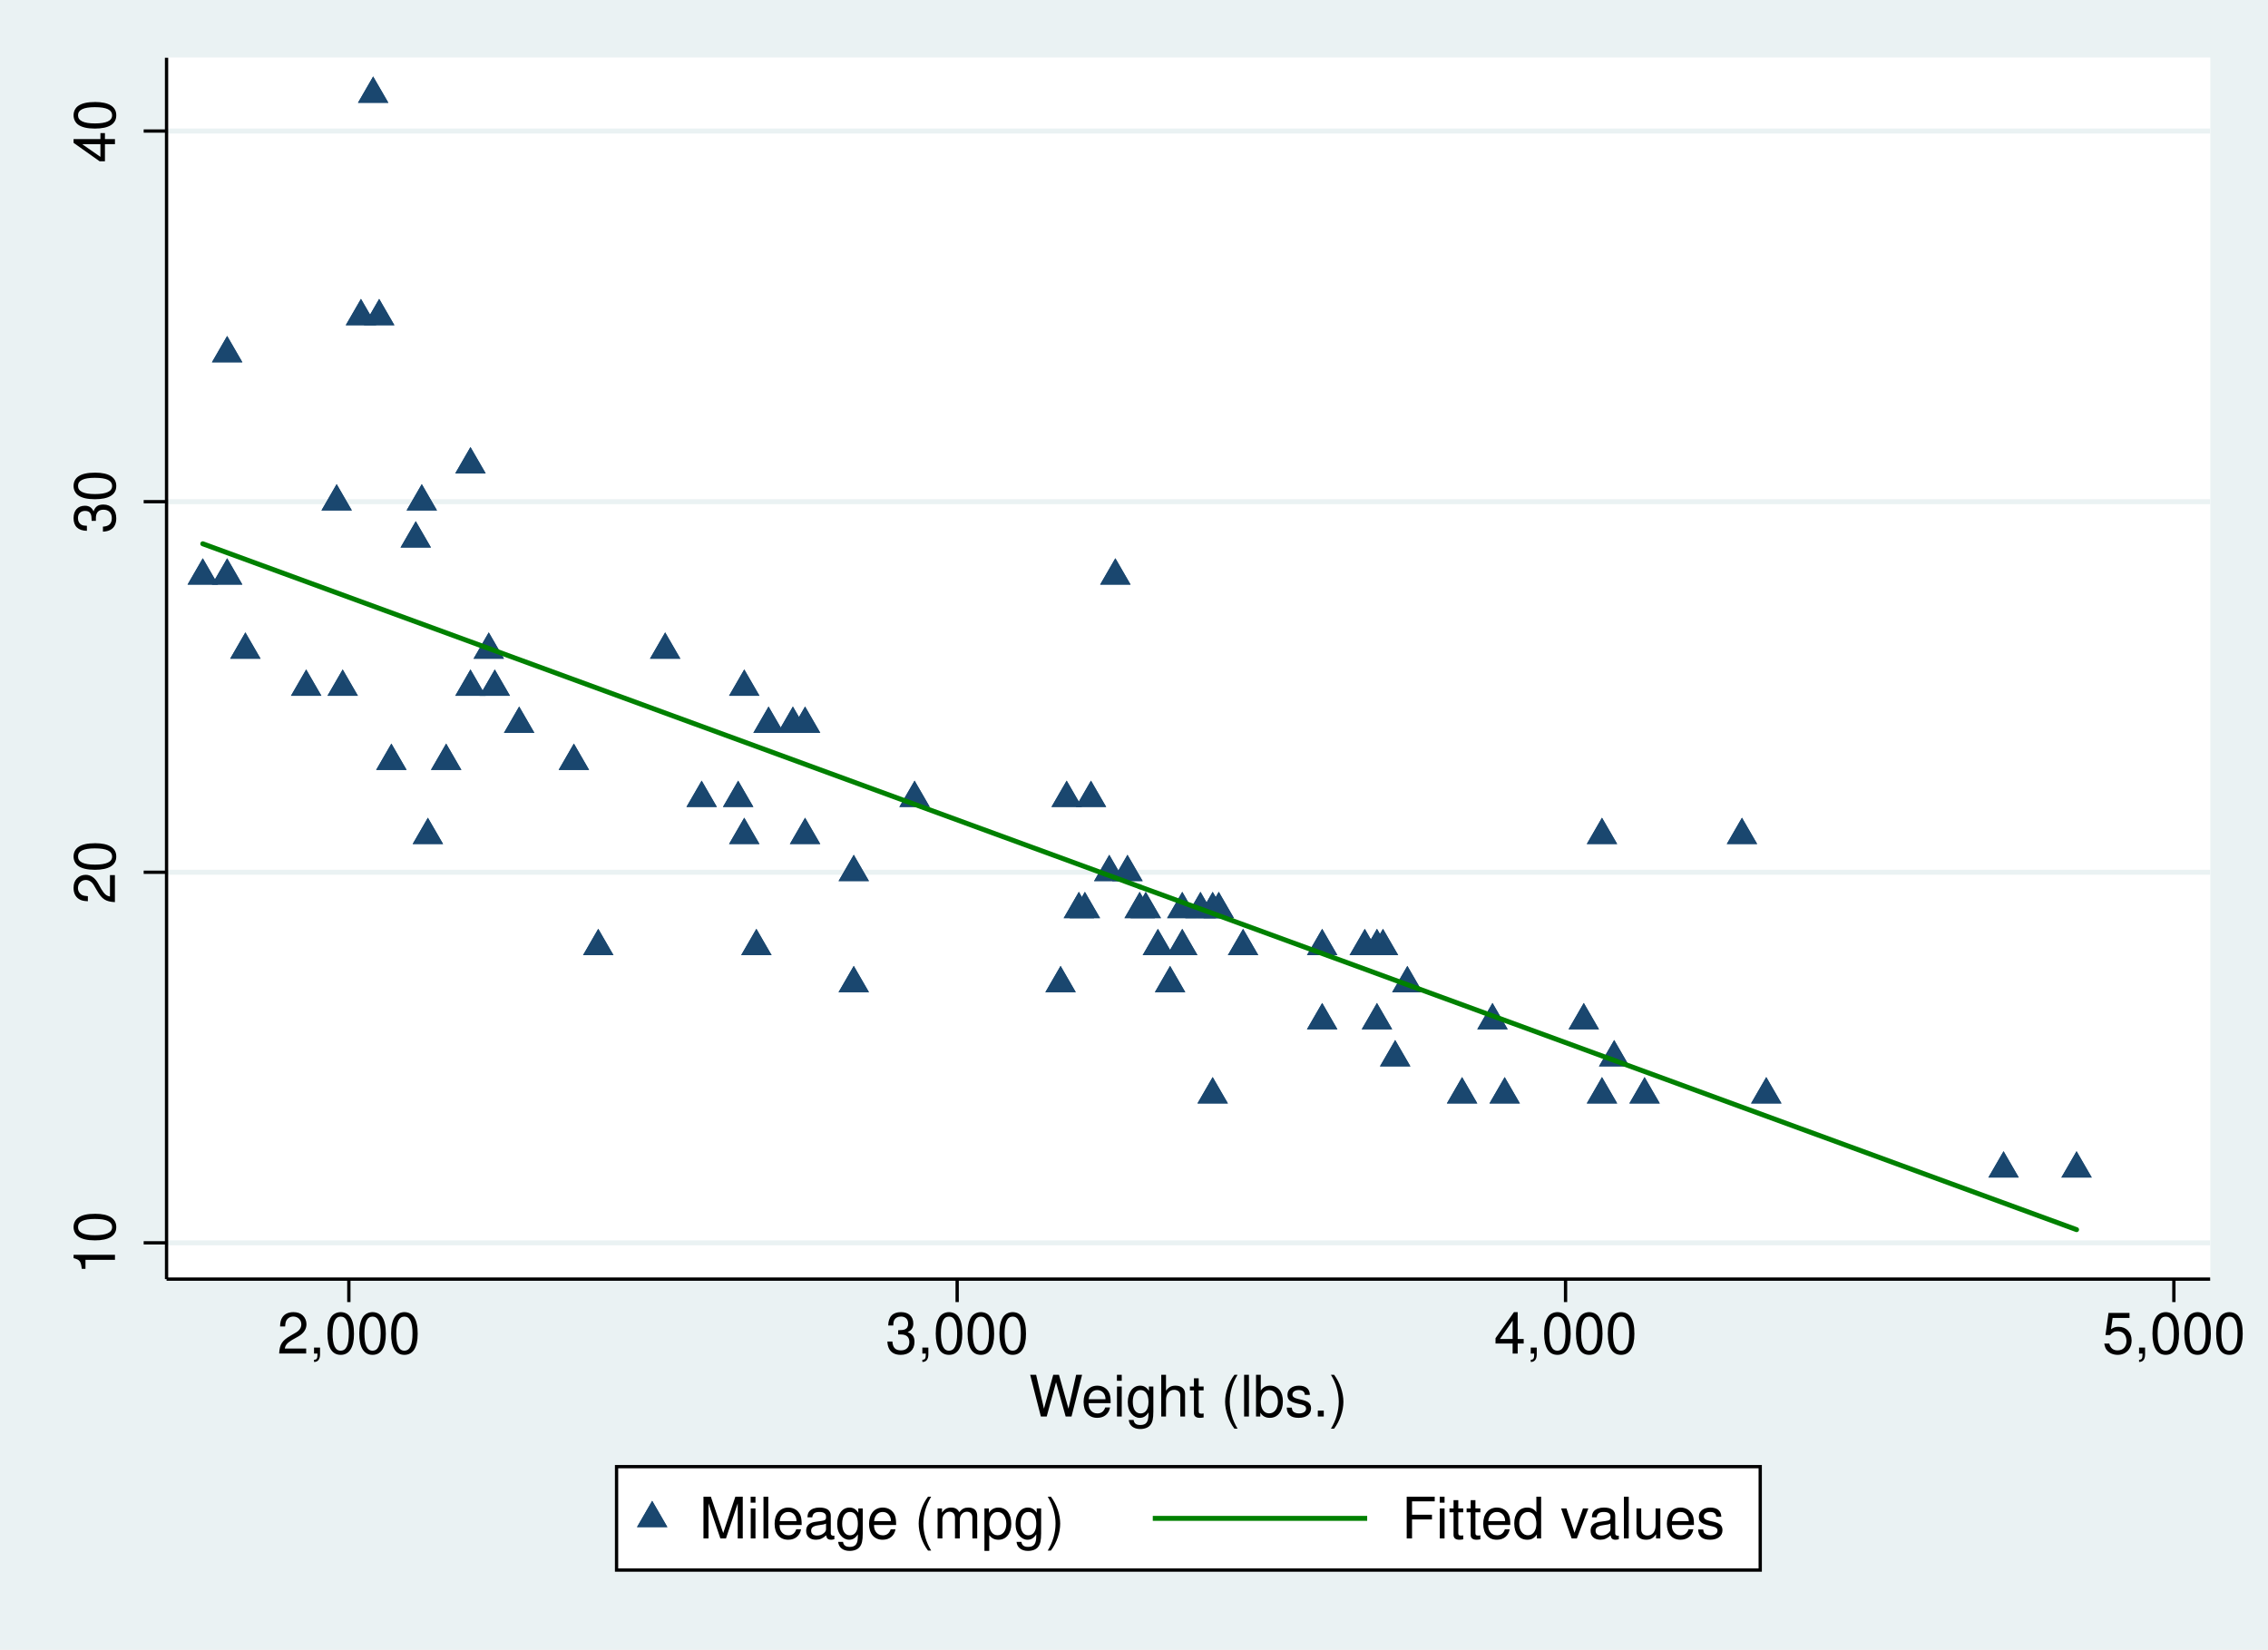
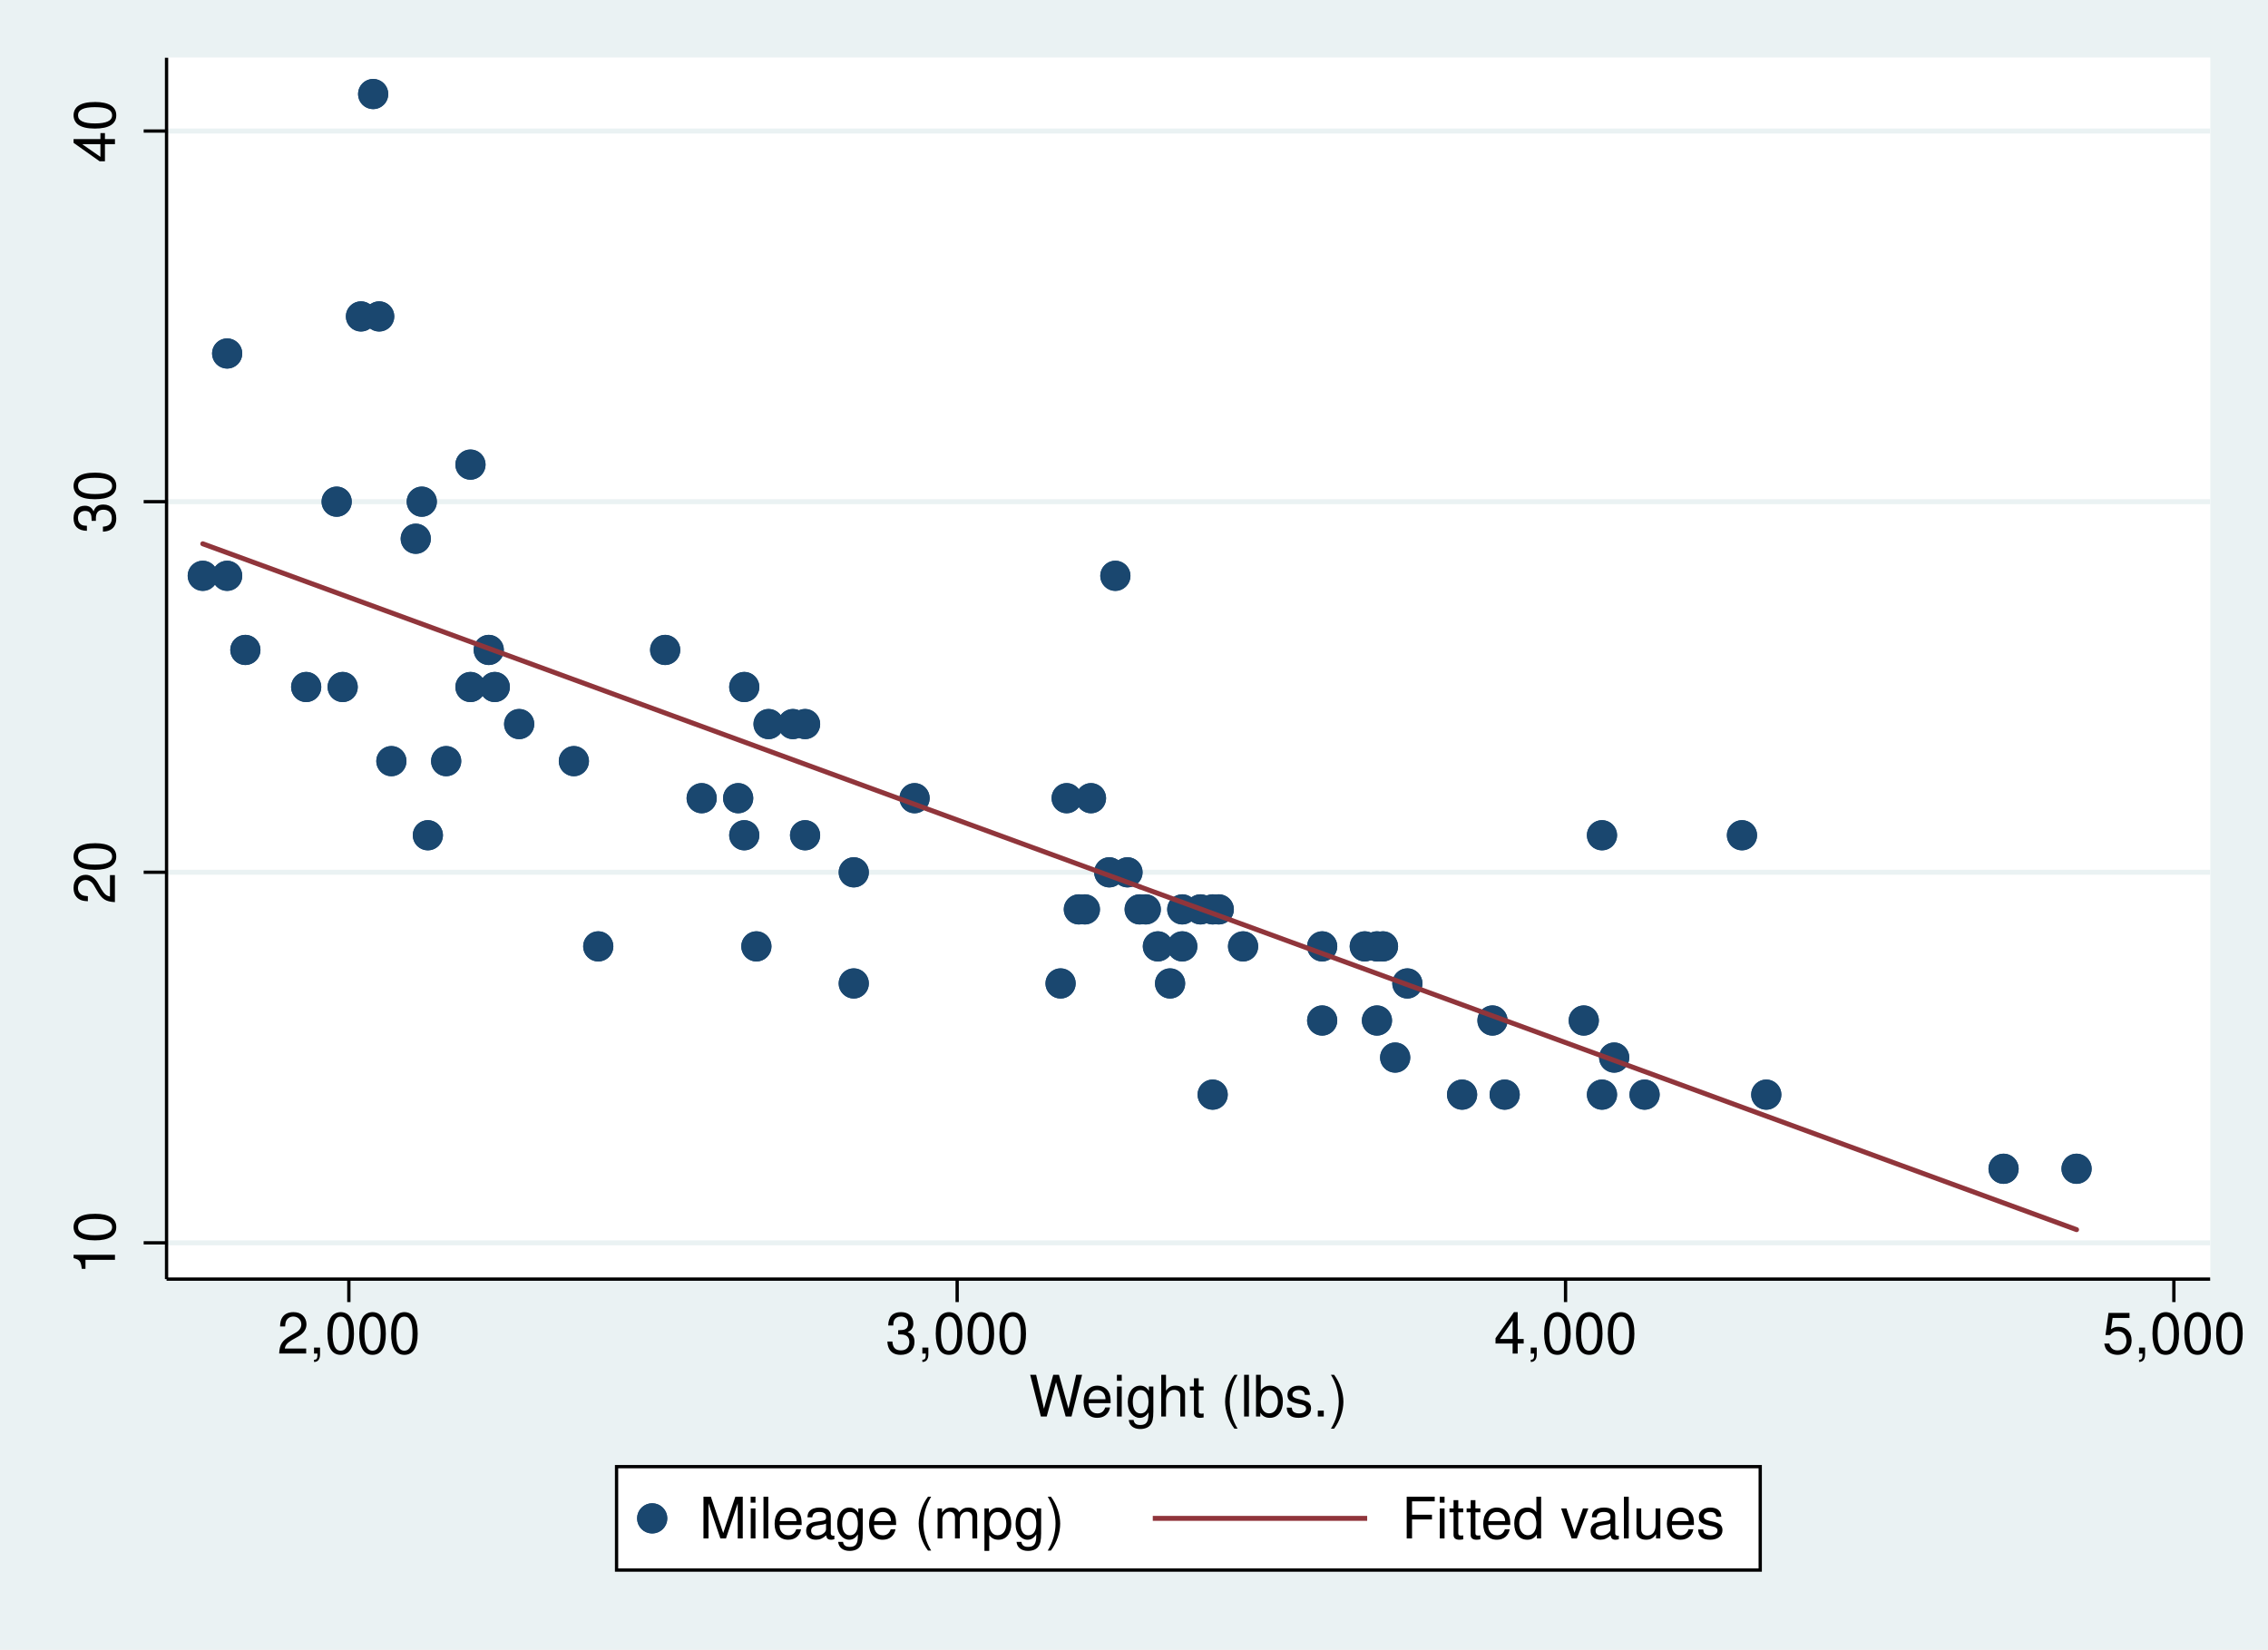
<svg xmlns="http://www.w3.org/2000/svg" version="1.1" width="5.50in" height="4.00in" viewBox="0 0 3960 2880">
  <rect x="0" y="0" width="3960" height="2880" style="fill:#EAF2F3;stroke:none" />
  <rect x="0.00" y="0.00" width="3959.88" height="2880.00" style="fill:#EAF2F3" />
  <rect x="2.88" y="2.88" width="3954.12" height="2874.24" style="fill:none;stroke:#EAF2F3;stroke-width:5.76" />
  <rect x="290.81" y="100.86" width="3568.21" height="2132.77" style="fill:#FFFFFF" />
  <rect x="293.69" y="103.74" width="3562.45" height="2127.01" style="fill:none;stroke:#FFFFFF;stroke-width:5.76" />
  <line x1="290.81" y1="2170.27" x2="3859.02" y2="2170.27" style="stroke:#EAF2F3;stroke-width:8.64" />
  <line x1="290.81" y1="1523.16" x2="3859.02" y2="1523.16" style="stroke:#EAF2F3;stroke-width:8.64" />
  <line x1="290.81" y1="876.05" x2="3859.02" y2="876.05" style="stroke:#EAF2F3;stroke-width:8.64" />
  <line x1="290.81" y1="228.82" x2="3859.02" y2="228.82" style="stroke:#EAF2F3;stroke-width:8.64" />
-   <polygon points="1596.87,1363.17 1570.31,1409.17 1623.43,1409.17" style="fill:#1A476F" />
-   <polygon points="1596.87,1371.81 1577.79,1404.85 1615.95,1404.85" style="fill:none;stroke:#1A476F;stroke-width:8.64" />
-   <polygon points="2042.99,1686.67 2016.43,1732.67 2069.55,1732.67" style="fill:#1A476F" />
-   <polygon points="2042.99,1695.30 2023.91,1728.35 2062.07,1728.35" style="fill:none;stroke:#1A476F;stroke-width:8.64" />
-   <polygon points="1288.86,1363.17 1262.30,1409.17 1315.41,1409.17" style="fill:#1A476F" />
-   <polygon points="1288.86,1371.81 1269.78,1404.85 1307.93,1404.85" style="fill:none;stroke:#1A476F;stroke-width:8.64" />
-   <polygon points="1936.81,1492.62 1910.25,1538.62 1963.37,1538.62" style="fill:#1A476F" />
-   <polygon points="1936.81,1501.26 1917.73,1534.30 1955.89,1534.30" style="fill:none;stroke:#1A476F;stroke-width:8.64" />
-   <polygon points="2818.41,1816.11 2791.85,1862.11 2844.96,1862.11" style="fill:#1A476F" />
-   <polygon points="2818.41,1824.75 2799.33,1857.79 2837.48,1857.79" style="fill:none;stroke:#1A476F;stroke-width:8.64" />
-   <polygon points="2382.93,1621.94 2356.37,1667.94 2409.49,1667.94" style="fill:#1A476F" />
-   <polygon points="2382.93,1630.58 2363.85,1663.62 2402.01,1663.62" style="fill:none;stroke:#1A476F;stroke-width:8.64" />
-   <polygon points="853.38,1104.28 826.82,1150.28 879.94,1150.28" style="fill:#1A476F" />
-   <polygon points="853.38,1112.92 834.30,1145.96 872.46,1145.96" style="fill:none;stroke:#1A476F;stroke-width:8.64" />
-   <polygon points="1968.62,1492.62 1942.06,1538.62 1995.17,1538.62" style="fill:#1A476F" />
-   <polygon points="1968.62,1501.26 1949.54,1534.30 1987.69,1534.30" style="fill:none;stroke:#1A476F;stroke-width:8.64" />
-   <polygon points="2605.93,1751.39 2579.37,1797.39 2632.49,1797.39" style="fill:#1A476F" />
-   <polygon points="2605.93,1760.03 2586.85,1793.07 2625.00,1793.07" style="fill:none;stroke:#1A476F;stroke-width:8.64" />
-   <polygon points="2096.08,1557.34 2069.52,1603.34 2122.64,1603.34" style="fill:#1A476F" />
-   <polygon points="2096.08,1565.98 2077.00,1599.02 2115.15,1599.02" style="fill:none;stroke:#1A476F;stroke-width:8.64" />
-   <polygon points="3083.97,1880.84 3057.42,1926.84 3110.53,1926.84" style="fill:#1A476F" />
-   <polygon points="3083.97,1889.47 3064.90,1922.52 3103.05,1922.52" style="fill:none;stroke:#1A476F;stroke-width:8.64" />
-   <polygon points="2627.21,1880.84 2600.65,1926.84 2653.77,1926.84" style="fill:#1A476F" />
-   <polygon points="2627.21,1889.47 2608.14,1922.52 2646.29,1922.52" style="fill:none;stroke:#1A476F;stroke-width:8.64" />
-   <polygon points="3041.53,1427.90 3014.97,1473.90 3068.09,1473.90" style="fill:#1A476F" />
-   <polygon points="3041.53,1436.54 3022.45,1469.58 3060.60,1469.58" style="fill:none;stroke:#1A476F;stroke-width:8.64" />
-   <polygon points="725.92,910.11 699.36,956.11 752.48,956.11" style="fill:#1A476F" />
-   <polygon points="725.92,918.75 706.84,951.79 744.99,951.79" style="fill:none;stroke:#1A476F;stroke-width:8.64" />
-   <polygon points="2404.22,1751.39 2377.66,1797.39 2430.77,1797.39" style="fill:#1A476F" />
-   <polygon points="2404.22,1760.03 2385.14,1793.07 2423.29,1793.07" style="fill:none;stroke:#1A476F;stroke-width:8.64" />
-   <polygon points="1862.44,1363.17 1835.88,1409.17 1889.00,1409.17" style="fill:#1A476F" />
-   <polygon points="1862.44,1371.81 1843.36,1404.85 1881.51,1404.85" style="fill:none;stroke:#1A476F;stroke-width:8.64" />
-   <polygon points="1904.88,1363.17 1878.33,1409.17 1931.44,1409.17" style="fill:#1A476F" />
-   <polygon points="1904.88,1371.81 1885.81,1404.85 1923.96,1404.85" style="fill:none;stroke:#1A476F;stroke-width:8.64" />
-   <polygon points="1405.68,1233.73 1379.12,1279.73 1432.23,1279.73" style="fill:#1A476F" />
-   <polygon points="1405.68,1242.37 1386.60,1275.41 1424.75,1275.41" style="fill:none;stroke:#1A476F;stroke-width:8.64" />
-   <polygon points="2128.01,1557.34 2101.45,1603.34 2154.56,1603.34" style="fill:#1A476F" />
-   <polygon points="2128.01,1565.98 2108.93,1599.02 2147.08,1599.02" style="fill:none;stroke:#1A476F;stroke-width:8.64" />
-   <polygon points="736.44,845.39 709.88,891.39 762.99,891.39" style="fill:#1A476F" />
-   <polygon points="736.44,854.03 717.36,887.07 755.51,887.07" style="fill:none;stroke:#1A476F;stroke-width:8.64" />
-   <polygon points="2308.56,1621.94 2282.00,1667.94 2335.11,1667.94" style="fill:#1A476F" />
-   <polygon points="2308.56,1630.58 2289.48,1663.62 2327.63,1663.62" style="fill:none;stroke:#1A476F;stroke-width:8.64" />
-   <polygon points="2308.56,1751.39 2282.00,1797.39 2335.11,1797.39" style="fill:#1A476F" />
-   <polygon points="2308.56,1760.03 2289.48,1793.07 2327.63,1793.07" style="fill:none;stroke:#1A476F;stroke-width:8.64" />
-   <polygon points="2457.30,1686.67 2430.75,1732.67 2483.86,1732.67" style="fill:#1A476F" />
-   <polygon points="2457.30,1695.30 2438.23,1728.35 2476.38,1728.35" style="fill:none;stroke:#1A476F;stroke-width:8.64" />
-   <polygon points="396.62,974.83 370.06,1020.83 423.18,1020.83" style="fill:#1A476F" />
-   <polygon points="396.62,983.47 377.54,1016.51 415.70,1016.51" style="fill:none;stroke:#1A476F;stroke-width:8.64" />
-   <polygon points="1299.50,1427.90 1272.94,1473.90 1326.06,1473.90" style="fill:#1A476F" />
-   <polygon points="1299.50,1436.54 1280.42,1469.58 1318.58,1469.58" style="fill:none;stroke:#1A476F;stroke-width:8.64" />
-   <polygon points="3625.75,2010.28 3599.19,2056.28 3652.31,2056.28" style="fill:#1A476F" />
-   <polygon points="3625.75,2018.92 3606.67,2051.96 3644.83,2051.96" style="fill:none;stroke:#1A476F;stroke-width:8.64" />
-   <polygon points="3498.29,2010.28 3471.73,2056.28 3524.85,2056.28" style="fill:#1A476F" />
-   <polygon points="3498.29,2018.92 3479.21,2051.96 3517.37,2051.96" style="fill:none;stroke:#1A476F;stroke-width:8.64" />
-   <polygon points="2552.84,1880.84 2526.28,1926.84 2579.40,1926.84" style="fill:#1A476F" />
-   <polygon points="2552.84,1889.47 2533.76,1922.52 2571.92,1922.52" style="fill:none;stroke:#1A476F;stroke-width:8.64" />
-   <polygon points="1225.12,1363.17 1198.57,1409.17 1251.68,1409.17" style="fill:#1A476F" />
-   <polygon points="1225.12,1371.81 1206.05,1404.85 1244.20,1404.85" style="fill:none;stroke:#1A476F;stroke-width:8.64" />
-   <polygon points="2797.12,1880.84 2770.56,1926.84 2823.68,1926.84" style="fill:#1A476F" />
-   <polygon points="2797.12,1889.47 2778.04,1922.52 2816.20,1922.52" style="fill:none;stroke:#1A476F;stroke-width:8.64" />
-   <polygon points="2436.02,1816.11 2409.46,1862.11 2462.58,1862.11" style="fill:#1A476F" />
-   <polygon points="2436.02,1824.75 2416.94,1857.79 2455.10,1857.79" style="fill:none;stroke:#1A476F;stroke-width:8.64" />
-   <polygon points="2064.27,1621.94 2037.72,1667.94 2090.83,1667.94" style="fill:#1A476F" />
-   <polygon points="2064.27,1630.58 2045.20,1663.62 2083.35,1663.62" style="fill:none;stroke:#1A476F;stroke-width:8.64" />
-   <polygon points="2871.49,1880.84 2844.94,1926.84 2898.05,1926.84" style="fill:#1A476F" />
-   <polygon points="2871.49,1889.47 2852.42,1922.52 2890.57,1922.52" style="fill:none;stroke:#1A476F;stroke-width:8.64" />
-   <polygon points="1490.69,1492.62 1464.13,1538.62 1517.25,1538.62" style="fill:#1A476F" />
-   <polygon points="1490.69,1501.26 1471.62,1534.30 1509.77,1534.30" style="fill:none;stroke:#1A476F;stroke-width:8.64" />
-   <polygon points="2797.12,1427.90 2770.56,1473.90 2823.68,1473.90" style="fill:#1A476F" />
-   <polygon points="2797.12,1436.54 2778.04,1469.58 2816.20,1469.58" style="fill:none;stroke:#1A476F;stroke-width:8.64" />
-   <polygon points="2000.54,1557.34 1973.98,1603.34 2027.10,1603.34" style="fill:#1A476F" />
-   <polygon points="2000.54,1565.98 1981.47,1599.02 2019.62,1599.02" style="fill:none;stroke:#1A476F;stroke-width:8.64" />
-   <polygon points="1989.90,1557.34 1963.34,1603.34 2016.46,1603.34" style="fill:#1A476F" />
-   <polygon points="1989.90,1565.98 1970.82,1599.02 2008.98,1599.02" style="fill:none;stroke:#1A476F;stroke-width:8.64" />
-   <polygon points="2404.22,1621.94 2377.66,1667.94 2430.77,1667.94" style="fill:#1A476F" />
-   <polygon points="2404.22,1630.58 2385.14,1663.62 2423.29,1663.62" style="fill:none;stroke:#1A476F;stroke-width:8.64" />
-   <polygon points="2064.27,1557.34 2037.72,1603.34 2090.83,1603.34" style="fill:#1A476F" />
-   <polygon points="2064.27,1565.98 2045.20,1599.02 2083.35,1599.02" style="fill:none;stroke:#1A476F;stroke-width:8.64" />
-   <polygon points="1384.39,1233.73 1357.83,1279.73 1410.95,1279.73" style="fill:#1A476F" />
-   <polygon points="1384.39,1242.37 1365.31,1275.41 1403.47,1275.41" style="fill:none;stroke:#1A476F;stroke-width:8.64" />
-   <polygon points="2765.32,1751.39 2738.76,1797.39 2791.88,1797.39" style="fill:#1A476F" />
-   <polygon points="2765.32,1760.03 2746.24,1793.07 2784.39,1793.07" style="fill:none;stroke:#1A476F;stroke-width:8.64" />
-   <polygon points="1947.45,974.83 1920.90,1020.83 1974.01,1020.83" style="fill:#1A476F" />
-   <polygon points="1947.45,983.47 1928.38,1016.51 1966.53,1016.51" style="fill:none;stroke:#1A476F;stroke-width:8.64" />
-   <polygon points="396.62,586.62 370.06,632.62 423.18,632.62" style="fill:#1A476F" />
-   <polygon points="396.62,595.26 377.54,628.30 415.70,628.30" style="fill:none;stroke:#1A476F;stroke-width:8.64" />
-   <polygon points="821.45,1169.00 794.89,1215.00 848.01,1215.00" style="fill:#1A476F" />
-   <polygon points="821.45,1177.64 802.38,1210.68 840.53,1210.68" style="fill:none;stroke:#1A476F;stroke-width:8.64" />
-   <polygon points="1161.39,1104.28 1134.84,1150.28 1187.95,1150.28" style="fill:#1A476F" />
-   <polygon points="1161.39,1112.92 1142.32,1145.96 1180.47,1145.96" style="fill:none;stroke:#1A476F;stroke-width:8.64" />
-   <polygon points="2021.70,1621.94 1995.15,1667.94 2048.26,1667.94" style="fill:#1A476F" />
-   <polygon points="2021.70,1630.58 2002.63,1663.62 2040.78,1663.62" style="fill:none;stroke:#1A476F;stroke-width:8.64" />
-   <polygon points="2414.73,1621.94 2388.18,1667.94 2441.29,1667.94" style="fill:#1A476F" />
-   <polygon points="2414.73,1630.58 2395.66,1663.62 2433.81,1663.62" style="fill:none;stroke:#1A476F;stroke-width:8.64" />
-   <polygon points="2170.45,1621.94 2143.89,1667.94 2197.01,1667.94" style="fill:#1A476F" />
-   <polygon points="2170.45,1630.58 2151.37,1663.62 2189.53,1663.62" style="fill:none;stroke:#1A476F;stroke-width:8.64" />
-   <polygon points="1894.24,1557.34 1867.68,1603.34 1920.80,1603.34" style="fill:#1A476F" />
-   <polygon points="1894.24,1565.98 1875.16,1599.02 1913.32,1599.02" style="fill:none;stroke:#1A476F;stroke-width:8.64" />
-   <polygon points="1883.72,1557.34 1857.16,1603.34 1910.28,1603.34" style="fill:#1A476F" />
-   <polygon points="1883.72,1565.98 1864.65,1599.02 1902.80,1599.02" style="fill:none;stroke:#1A476F;stroke-width:8.64" />
-   <polygon points="2117.36,1557.34 2090.80,1603.34 2143.92,1603.34" style="fill:#1A476F" />
-   <polygon points="2117.36,1565.98 2098.29,1599.02 2136.44,1599.02" style="fill:none;stroke:#1A476F;stroke-width:8.64" />
-   <polygon points="1341.94,1233.73 1315.39,1279.73 1368.50,1279.73" style="fill:#1A476F" />
-   <polygon points="1341.94,1242.37 1322.87,1275.41 1361.02,1275.41" style="fill:none;stroke:#1A476F;stroke-width:8.64" />
-   <polygon points="1490.69,1686.67 1464.13,1732.67 1517.25,1732.67" style="fill:#1A476F" />
-   <polygon points="1490.69,1695.30 1471.62,1728.35 1509.77,1728.35" style="fill:none;stroke:#1A476F;stroke-width:8.64" />
-   <polygon points="683.35,1298.45 656.79,1344.45 709.91,1344.45" style="fill:#1A476F" />
-   <polygon points="683.35,1307.09 664.27,1340.13 702.42,1340.13" style="fill:none;stroke:#1A476F;stroke-width:8.64" />
-   <polygon points="1299.50,1169.00 1272.94,1215.00 1326.06,1215.00" style="fill:#1A476F" />
-   <polygon points="1299.50,1177.64 1280.42,1210.68 1318.58,1210.68" style="fill:none;stroke:#1A476F;stroke-width:8.64" />
-   <polygon points="1002.00,1298.45 975.45,1344.45 1028.56,1344.45" style="fill:#1A476F" />
-   <polygon points="1002.00,1307.09 982.93,1340.13 1021.08,1340.13" style="fill:none;stroke:#1A476F;stroke-width:8.64" />
-   <polygon points="630.26,521.89 603.70,567.89 656.82,567.89" style="fill:#1A476F" />
-   <polygon points="630.26,530.53 611.18,563.57 649.34,563.57" style="fill:none;stroke:#1A476F;stroke-width:8.64" />
-   <polygon points="906.47,1233.73 879.91,1279.73 933.03,1279.73" style="fill:#1A476F" />
-   <polygon points="906.47,1242.37 887.39,1275.41 925.55,1275.41" style="fill:none;stroke:#1A476F;stroke-width:8.64" />
-   <polygon points="1405.68,1427.90 1379.12,1473.90 1432.23,1473.90" style="fill:#1A476F" />
-   <polygon points="1405.68,1436.54 1386.60,1469.58 1424.75,1469.58" style="fill:none;stroke:#1A476F;stroke-width:8.64" />
-   <polygon points="747.08,1427.90 720.52,1473.90 773.64,1473.90" style="fill:#1A476F" />
-   <polygon points="747.08,1436.54 728.00,1469.58 766.16,1469.58" style="fill:none;stroke:#1A476F;stroke-width:8.64" />
-   <polygon points="863.90,1169.00 837.34,1215.00 890.46,1215.00" style="fill:#1A476F" />
-   <polygon points="863.90,1177.64 844.82,1210.68 882.98,1210.68" style="fill:none;stroke:#1A476F;stroke-width:8.64" />
-   <polygon points="354.05,974.83 327.49,1020.83 380.61,1020.83" style="fill:#1A476F" />
-   <polygon points="354.05,983.47 334.97,1016.51 373.13,1016.51" style="fill:none;stroke:#1A476F;stroke-width:8.64" />
-   <polygon points="587.81,845.39 561.25,891.39 614.37,891.39" style="fill:#1A476F" />
-   <polygon points="587.81,854.03 568.74,887.07 606.89,887.07" style="fill:none;stroke:#1A476F;stroke-width:8.64" />
-   <polygon points="2117.36,1880.84 2090.80,1926.84 2143.92,1926.84" style="fill:#1A476F" />
-   <polygon points="2117.36,1889.47 2098.29,1922.52 2136.44,1922.52" style="fill:none;stroke:#1A476F;stroke-width:8.64" />
-   <polygon points="428.42,1104.28 401.86,1150.28 454.98,1150.28" style="fill:#1A476F" />
-   <polygon points="428.42,1112.92 409.35,1145.96 447.50,1145.96" style="fill:none;stroke:#1A476F;stroke-width:8.64" />
-   <polygon points="662.06,521.89 635.50,567.89 688.62,567.89" style="fill:#1A476F" />
-   <polygon points="662.06,530.53 642.99,563.57 681.14,563.57" style="fill:none;stroke:#1A476F;stroke-width:8.64" />
-   <polygon points="1044.57,1621.94 1018.02,1667.94 1071.13,1667.94" style="fill:#1A476F" />
-   <polygon points="1044.57,1630.58 1025.50,1663.62 1063.65,1663.62" style="fill:none;stroke:#1A476F;stroke-width:8.64" />
-   <polygon points="821.45,780.66 794.89,826.66 848.01,826.66" style="fill:#1A476F" />
-   <polygon points="821.45,789.30 802.38,822.34 840.53,822.34" style="fill:none;stroke:#1A476F;stroke-width:8.64" />
-   <polygon points="1320.66,1621.94 1294.10,1667.94 1347.22,1667.94" style="fill:#1A476F" />
-   <polygon points="1320.66,1630.58 1301.58,1663.62 1339.74,1663.62" style="fill:none;stroke:#1A476F;stroke-width:8.64" />
-   <polygon points="779.01,1298.45 752.45,1344.45 805.56,1344.45" style="fill:#1A476F" />
-   <polygon points="779.01,1307.09 759.93,1340.13 798.08,1340.13" style="fill:none;stroke:#1A476F;stroke-width:8.64" />
-   <polygon points="651.54,133.55 624.99,179.55 678.10,179.55" style="fill:#1A476F" />
-   <polygon points="651.54,142.19 632.47,175.24 670.62,175.24" style="fill:none;stroke:#1A476F;stroke-width:8.64" />
-   <polygon points="534.60,1169.00 508.04,1215.00 561.16,1215.00" style="fill:#1A476F" />
-   <polygon points="534.60,1177.64 515.52,1210.68 553.68,1210.68" style="fill:none;stroke:#1A476F;stroke-width:8.64" />
-   <polygon points="598.33,1169.00 571.77,1215.00 624.89,1215.00" style="fill:#1A476F" />
-   <polygon points="598.33,1177.64 579.25,1210.68 617.41,1210.68" style="fill:none;stroke:#1A476F;stroke-width:8.64" />
-   <polygon points="1851.80,1686.67 1825.24,1732.67 1878.35,1732.67" style="fill:#1A476F" />
-   <polygon points="1851.80,1695.30 1832.72,1728.35 1870.87,1728.35" style="fill:none;stroke:#1A476F;stroke-width:8.64" />
-   <line x1="354.05" y1="949.56" x2="1989.90" y2="1548.41" stroke-linecap="round" style="stroke:#008000;stroke-width:8.64" />
-   <line x1="1989.90" y1="1548.41" x2="3625.75" y2="2147.25" stroke-linecap="round" style="stroke:#008000;stroke-width:8.64" />
+   <circle cx="1596.87" cy="1393.84" r="26.35" style="fill:#1A476F" />
+   <circle cx="1596.87" cy="1393.84" r="22.03" style="fill:none;stroke:#1A476F;stroke-width:8.64" />
+   <circle cx="2042.99" cy="1717.33" r="26.35" style="fill:#1A476F" />
+   <circle cx="2042.99" cy="1717.33" r="22.03" style="fill:none;stroke:#1A476F;stroke-width:8.64" />
+   <circle cx="1288.86" cy="1393.84" r="26.35" style="fill:#1A476F" />
+   <circle cx="1288.86" cy="1393.84" r="22.03" style="fill:none;stroke:#1A476F;stroke-width:8.64" />
+   <circle cx="1936.81" cy="1523.29" r="26.35" style="fill:#1A476F" />
+   <circle cx="1936.81" cy="1523.29" r="22.03" style="fill:none;stroke:#1A476F;stroke-width:8.64" />
+   <circle cx="2818.41" cy="1846.78" r="26.35" style="fill:#1A476F" />
+   <circle cx="2818.41" cy="1846.78" r="22.03" style="fill:none;stroke:#1A476F;stroke-width:8.64" />
+   <circle cx="2382.93" cy="1652.61" r="26.35" style="fill:#1A476F" />
+   <circle cx="2382.93" cy="1652.61" r="22.03" style="fill:none;stroke:#1A476F;stroke-width:8.64" />
+   <circle cx="853.38" cy="1134.95" r="26.35" style="fill:#1A476F" />
+   <circle cx="853.38" cy="1134.95" r="22.03" style="fill:none;stroke:#1A476F;stroke-width:8.64" />
+   <circle cx="1968.62" cy="1523.29" r="26.35" style="fill:#1A476F" />
+   <circle cx="1968.62" cy="1523.29" r="22.03" style="fill:none;stroke:#1A476F;stroke-width:8.64" />
+   <circle cx="2605.93" cy="1782.06" r="26.35" style="fill:#1A476F" />
+   <circle cx="2605.93" cy="1782.06" r="22.03" style="fill:none;stroke:#1A476F;stroke-width:8.64" />
+   <circle cx="2096.08" cy="1588.01" r="26.35" style="fill:#1A476F" />
+   <circle cx="2096.08" cy="1588.01" r="22.03" style="fill:none;stroke:#1A476F;stroke-width:8.64" />
+   <circle cx="3083.97" cy="1911.50" r="26.35" style="fill:#1A476F" />
+   <circle cx="3083.97" cy="1911.50" r="22.03" style="fill:none;stroke:#1A476F;stroke-width:8.64" />
+   <circle cx="2627.21" cy="1911.50" r="26.35" style="fill:#1A476F" />
+   <circle cx="2627.21" cy="1911.50" r="22.03" style="fill:none;stroke:#1A476F;stroke-width:8.64" />
+   <circle cx="3041.53" cy="1458.56" r="26.35" style="fill:#1A476F" />
+   <circle cx="3041.53" cy="1458.56" r="22.03" style="fill:none;stroke:#1A476F;stroke-width:8.64" />
+   <circle cx="725.92" cy="940.78" r="26.35" style="fill:#1A476F" />
+   <circle cx="725.92" cy="940.78" r="22.03" style="fill:none;stroke:#1A476F;stroke-width:8.64" />
+   <circle cx="2404.22" cy="1782.06" r="26.35" style="fill:#1A476F" />
+   <circle cx="2404.22" cy="1782.06" r="22.03" style="fill:none;stroke:#1A476F;stroke-width:8.64" />
+   <circle cx="1862.44" cy="1393.84" r="26.35" style="fill:#1A476F" />
+   <circle cx="1862.44" cy="1393.84" r="22.03" style="fill:none;stroke:#1A476F;stroke-width:8.64" />
+   <circle cx="1904.88" cy="1393.84" r="26.35" style="fill:#1A476F" />
+   <circle cx="1904.88" cy="1393.84" r="22.03" style="fill:none;stroke:#1A476F;stroke-width:8.64" />
+   <circle cx="1405.68" cy="1264.39" r="26.35" style="fill:#1A476F" />
+   <circle cx="1405.68" cy="1264.39" r="22.03" style="fill:none;stroke:#1A476F;stroke-width:8.64" />
+   <circle cx="2128.01" cy="1588.01" r="26.35" style="fill:#1A476F" />
+   <circle cx="2128.01" cy="1588.01" r="22.03" style="fill:none;stroke:#1A476F;stroke-width:8.64" />
+   <circle cx="736.44" cy="876.05" r="26.35" style="fill:#1A476F" />
+   <circle cx="736.44" cy="876.05" r="22.03" style="fill:none;stroke:#1A476F;stroke-width:8.64" />
+   <circle cx="2308.56" cy="1652.61" r="26.35" style="fill:#1A476F" />
+   <circle cx="2308.56" cy="1652.61" r="22.03" style="fill:none;stroke:#1A476F;stroke-width:8.64" />
+   <circle cx="2308.56" cy="1782.06" r="26.35" style="fill:#1A476F" />
+   <circle cx="2308.56" cy="1782.06" r="22.03" style="fill:none;stroke:#1A476F;stroke-width:8.64" />
+   <circle cx="2457.30" cy="1717.33" r="26.35" style="fill:#1A476F" />
+   <circle cx="2457.30" cy="1717.33" r="22.03" style="fill:none;stroke:#1A476F;stroke-width:8.64" />
+   <circle cx="396.62" cy="1005.50" r="26.35" style="fill:#1A476F" />
+   <circle cx="396.62" cy="1005.50" r="22.03" style="fill:none;stroke:#1A476F;stroke-width:8.64" />
+   <circle cx="1299.50" cy="1458.56" r="26.35" style="fill:#1A476F" />
+   <circle cx="1299.50" cy="1458.56" r="22.03" style="fill:none;stroke:#1A476F;stroke-width:8.64" />
+   <circle cx="3625.75" cy="2040.95" r="26.35" style="fill:#1A476F" />
+   <circle cx="3625.75" cy="2040.95" r="22.03" style="fill:none;stroke:#1A476F;stroke-width:8.64" />
+   <circle cx="3498.29" cy="2040.95" r="26.35" style="fill:#1A476F" />
+   <circle cx="3498.29" cy="2040.95" r="22.03" style="fill:none;stroke:#1A476F;stroke-width:8.64" />
+   <circle cx="2552.84" cy="1911.50" r="26.35" style="fill:#1A476F" />
+   <circle cx="2552.84" cy="1911.50" r="22.03" style="fill:none;stroke:#1A476F;stroke-width:8.64" />
+   <circle cx="1225.12" cy="1393.84" r="26.35" style="fill:#1A476F" />
+   <circle cx="1225.12" cy="1393.84" r="22.03" style="fill:none;stroke:#1A476F;stroke-width:8.64" />
+   <circle cx="2797.12" cy="1911.50" r="26.35" style="fill:#1A476F" />
+   <circle cx="2797.12" cy="1911.50" r="22.03" style="fill:none;stroke:#1A476F;stroke-width:8.64" />
+   <circle cx="2436.02" cy="1846.78" r="26.35" style="fill:#1A476F" />
+   <circle cx="2436.02" cy="1846.78" r="22.03" style="fill:none;stroke:#1A476F;stroke-width:8.64" />
+   <circle cx="2064.27" cy="1652.61" r="26.35" style="fill:#1A476F" />
+   <circle cx="2064.27" cy="1652.61" r="22.03" style="fill:none;stroke:#1A476F;stroke-width:8.64" />
+   <circle cx="2871.49" cy="1911.50" r="26.35" style="fill:#1A476F" />
+   <circle cx="2871.49" cy="1911.50" r="22.03" style="fill:none;stroke:#1A476F;stroke-width:8.64" />
+   <circle cx="1490.69" cy="1523.29" r="26.35" style="fill:#1A476F" />
+   <circle cx="1490.69" cy="1523.29" r="22.03" style="fill:none;stroke:#1A476F;stroke-width:8.64" />
+   <circle cx="2797.12" cy="1458.56" r="26.35" style="fill:#1A476F" />
+   <circle cx="2797.12" cy="1458.56" r="22.03" style="fill:none;stroke:#1A476F;stroke-width:8.64" />
+   <circle cx="2000.54" cy="1588.01" r="26.35" style="fill:#1A476F" />
+   <circle cx="2000.54" cy="1588.01" r="22.03" style="fill:none;stroke:#1A476F;stroke-width:8.64" />
+   <circle cx="1989.90" cy="1588.01" r="26.35" style="fill:#1A476F" />
+   <circle cx="1989.90" cy="1588.01" r="22.03" style="fill:none;stroke:#1A476F;stroke-width:8.64" />
+   <circle cx="2404.22" cy="1652.61" r="26.35" style="fill:#1A476F" />
+   <circle cx="2404.22" cy="1652.61" r="22.03" style="fill:none;stroke:#1A476F;stroke-width:8.64" />
+   <circle cx="2064.27" cy="1588.01" r="26.35" style="fill:#1A476F" />
+   <circle cx="2064.27" cy="1588.01" r="22.03" style="fill:none;stroke:#1A476F;stroke-width:8.64" />
+   <circle cx="1384.39" cy="1264.39" r="26.35" style="fill:#1A476F" />
+   <circle cx="1384.39" cy="1264.39" r="22.03" style="fill:none;stroke:#1A476F;stroke-width:8.64" />
+   <circle cx="2765.32" cy="1782.06" r="26.35" style="fill:#1A476F" />
+   <circle cx="2765.32" cy="1782.06" r="22.03" style="fill:none;stroke:#1A476F;stroke-width:8.64" />
+   <circle cx="1947.45" cy="1005.50" r="26.35" style="fill:#1A476F" />
+   <circle cx="1947.45" cy="1005.50" r="22.03" style="fill:none;stroke:#1A476F;stroke-width:8.64" />
+   <circle cx="396.62" cy="617.28" r="26.35" style="fill:#1A476F" />
+   <circle cx="396.62" cy="617.28" r="22.03" style="fill:none;stroke:#1A476F;stroke-width:8.64" />
+   <circle cx="821.45" cy="1199.67" r="26.35" style="fill:#1A476F" />
+   <circle cx="821.45" cy="1199.67" r="22.03" style="fill:none;stroke:#1A476F;stroke-width:8.64" />
+   <circle cx="1161.39" cy="1134.95" r="26.35" style="fill:#1A476F" />
+   <circle cx="1161.39" cy="1134.95" r="22.03" style="fill:none;stroke:#1A476F;stroke-width:8.64" />
+   <circle cx="2021.70" cy="1652.61" r="26.35" style="fill:#1A476F" />
+   <circle cx="2021.70" cy="1652.61" r="22.03" style="fill:none;stroke:#1A476F;stroke-width:8.64" />
+   <circle cx="2414.73" cy="1652.61" r="26.35" style="fill:#1A476F" />
+   <circle cx="2414.73" cy="1652.61" r="22.03" style="fill:none;stroke:#1A476F;stroke-width:8.64" />
+   <circle cx="2170.45" cy="1652.61" r="26.35" style="fill:#1A476F" />
+   <circle cx="2170.45" cy="1652.61" r="22.03" style="fill:none;stroke:#1A476F;stroke-width:8.64" />
+   <circle cx="1894.24" cy="1588.01" r="26.35" style="fill:#1A476F" />
+   <circle cx="1894.24" cy="1588.01" r="22.03" style="fill:none;stroke:#1A476F;stroke-width:8.64" />
+   <circle cx="1883.72" cy="1588.01" r="26.35" style="fill:#1A476F" />
+   <circle cx="1883.72" cy="1588.01" r="22.03" style="fill:none;stroke:#1A476F;stroke-width:8.64" />
+   <circle cx="2117.36" cy="1588.01" r="26.35" style="fill:#1A476F" />
+   <circle cx="2117.36" cy="1588.01" r="22.03" style="fill:none;stroke:#1A476F;stroke-width:8.64" />
+   <circle cx="1341.94" cy="1264.39" r="26.35" style="fill:#1A476F" />
+   <circle cx="1341.94" cy="1264.39" r="22.03" style="fill:none;stroke:#1A476F;stroke-width:8.64" />
+   <circle cx="1490.69" cy="1717.33" r="26.35" style="fill:#1A476F" />
+   <circle cx="1490.69" cy="1717.33" r="22.03" style="fill:none;stroke:#1A476F;stroke-width:8.64" />
+   <circle cx="683.35" cy="1329.12" r="26.35" style="fill:#1A476F" />
+   <circle cx="683.35" cy="1329.12" r="22.03" style="fill:none;stroke:#1A476F;stroke-width:8.64" />
+   <circle cx="1299.50" cy="1199.67" r="26.35" style="fill:#1A476F" />
+   <circle cx="1299.50" cy="1199.67" r="22.03" style="fill:none;stroke:#1A476F;stroke-width:8.64" />
+   <circle cx="1002.00" cy="1329.12" r="26.35" style="fill:#1A476F" />
+   <circle cx="1002.00" cy="1329.12" r="22.03" style="fill:none;stroke:#1A476F;stroke-width:8.64" />
+   <circle cx="630.26" cy="552.56" r="26.35" style="fill:#1A476F" />
+   <circle cx="630.26" cy="552.56" r="22.03" style="fill:none;stroke:#1A476F;stroke-width:8.64" />
+   <circle cx="906.47" cy="1264.39" r="26.35" style="fill:#1A476F" />
+   <circle cx="906.47" cy="1264.39" r="22.03" style="fill:none;stroke:#1A476F;stroke-width:8.64" />
+   <circle cx="1405.68" cy="1458.56" r="26.35" style="fill:#1A476F" />
+   <circle cx="1405.68" cy="1458.56" r="22.03" style="fill:none;stroke:#1A476F;stroke-width:8.64" />
+   <circle cx="747.08" cy="1458.56" r="26.35" style="fill:#1A476F" />
+   <circle cx="747.08" cy="1458.56" r="22.03" style="fill:none;stroke:#1A476F;stroke-width:8.64" />
+   <circle cx="863.90" cy="1199.67" r="26.35" style="fill:#1A476F" />
+   <circle cx="863.90" cy="1199.67" r="22.03" style="fill:none;stroke:#1A476F;stroke-width:8.64" />
+   <circle cx="354.05" cy="1005.50" r="26.35" style="fill:#1A476F" />
+   <circle cx="354.05" cy="1005.50" r="22.03" style="fill:none;stroke:#1A476F;stroke-width:8.64" />
+   <circle cx="587.81" cy="876.05" r="26.35" style="fill:#1A476F" />
+   <circle cx="587.81" cy="876.05" r="22.03" style="fill:none;stroke:#1A476F;stroke-width:8.64" />
+   <circle cx="2117.36" cy="1911.50" r="26.35" style="fill:#1A476F" />
+   <circle cx="2117.36" cy="1911.50" r="22.03" style="fill:none;stroke:#1A476F;stroke-width:8.64" />
+   <circle cx="428.42" cy="1134.95" r="26.35" style="fill:#1A476F" />
+   <circle cx="428.42" cy="1134.95" r="22.03" style="fill:none;stroke:#1A476F;stroke-width:8.64" />
+   <circle cx="662.06" cy="552.56" r="26.35" style="fill:#1A476F" />
+   <circle cx="662.06" cy="552.56" r="22.03" style="fill:none;stroke:#1A476F;stroke-width:8.64" />
+   <circle cx="1044.57" cy="1652.61" r="26.35" style="fill:#1A476F" />
+   <circle cx="1044.57" cy="1652.61" r="22.03" style="fill:none;stroke:#1A476F;stroke-width:8.64" />
+   <circle cx="821.45" cy="811.33" r="26.35" style="fill:#1A476F" />
+   <circle cx="821.45" cy="811.33" r="22.03" style="fill:none;stroke:#1A476F;stroke-width:8.64" />
+   <circle cx="1320.66" cy="1652.61" r="26.35" style="fill:#1A476F" />
+   <circle cx="1320.66" cy="1652.61" r="22.03" style="fill:none;stroke:#1A476F;stroke-width:8.64" />
+   <circle cx="779.01" cy="1329.12" r="26.35" style="fill:#1A476F" />
+   <circle cx="779.01" cy="1329.12" r="22.03" style="fill:none;stroke:#1A476F;stroke-width:8.64" />
+   <circle cx="651.54" cy="164.22" r="26.35" style="fill:#1A476F" />
+   <circle cx="651.54" cy="164.22" r="22.03" style="fill:none;stroke:#1A476F;stroke-width:8.64" />
+   <circle cx="534.60" cy="1199.67" r="26.35" style="fill:#1A476F" />
+   <circle cx="534.60" cy="1199.67" r="22.03" style="fill:none;stroke:#1A476F;stroke-width:8.64" />
+   <circle cx="598.33" cy="1199.67" r="26.35" style="fill:#1A476F" />
+   <circle cx="598.33" cy="1199.67" r="22.03" style="fill:none;stroke:#1A476F;stroke-width:8.64" />
+   <circle cx="1851.80" cy="1717.33" r="26.35" style="fill:#1A476F" />
+   <circle cx="1851.80" cy="1717.33" r="22.03" style="fill:none;stroke:#1A476F;stroke-width:8.64" />
+   <line x1="354.05" y1="949.56" x2="1989.90" y2="1548.41" stroke-linecap="round" style="stroke:#90353B;stroke-width:8.64" />
+   <line x1="1989.90" y1="1548.41" x2="3625.75" y2="2147.25" stroke-linecap="round" style="stroke:#90353B;stroke-width:8.64" />
  <line x1="290.81" y1="2233.63" x2="290.81" y2="100.86" style="stroke:#000000;stroke-width:5.76" />
  <line x1="290.81" y1="2170.27" x2="250.84" y2="2170.27" style="stroke:#000000;stroke-width:5.76" />
  <text x="200.73" y="2170.27" style="font-family:'Helvetica';font-size:99.99px;fill:#000000" transform="rotate(-90 200.73,2170.27)" text-anchor="middle">10</text>
  <line x1="290.81" y1="1523.16" x2="250.84" y2="1523.16" style="stroke:#000000;stroke-width:5.76" />
  <text x="200.73" y="1523.16" style="font-family:'Helvetica';font-size:99.99px;fill:#000000" transform="rotate(-90 200.73,1523.16)" text-anchor="middle">20</text>
  <line x1="290.81" y1="876.05" x2="250.84" y2="876.05" style="stroke:#000000;stroke-width:5.76" />
  <text x="200.73" y="876.05" style="font-family:'Helvetica';font-size:99.99px;fill:#000000" transform="rotate(-90 200.73,876.05)" text-anchor="middle">30</text>
  <line x1="290.81" y1="228.82" x2="250.84" y2="228.82" style="stroke:#000000;stroke-width:5.76" />
  <text x="200.73" y="228.82" style="font-family:'Helvetica';font-size:99.99px;fill:#000000" transform="rotate(-90 200.73,228.82)" text-anchor="middle">40</text>
  <line x1="290.81" y1="2233.63" x2="3859.02" y2="2233.63" style="stroke:#000000;stroke-width:5.76" />
  <line x1="609.10" y1="2233.63" x2="609.10" y2="2273.73" style="stroke:#000000;stroke-width:5.76" />
  <text x="609.10" y="2363.59" style="font-family:'Helvetica';font-size:99.99px;fill:#000000" text-anchor="middle">2,000</text>
  <line x1="1671.24" y1="2233.63" x2="1671.24" y2="2273.73" style="stroke:#000000;stroke-width:5.76" />
  <text x="1671.24" y="2363.59" style="font-family:'Helvetica';font-size:99.99px;fill:#000000" text-anchor="middle">3,000</text>
  <line x1="2733.51" y1="2233.63" x2="2733.51" y2="2273.73" style="stroke:#000000;stroke-width:5.76" />
  <text x="2733.51" y="2363.59" style="font-family:'Helvetica';font-size:99.99px;fill:#000000" text-anchor="middle">4,000</text>
  <line x1="3795.66" y1="2233.63" x2="3795.66" y2="2273.73" style="stroke:#000000;stroke-width:5.76" />
  <text x="3795.66" y="2363.59" style="font-family:'Helvetica';font-size:99.99px;fill:#000000" text-anchor="middle">5,000</text>
  <text x="2074.92" y="2473.60" style="font-family:'Helvetica';font-size:99.99px;fill:#000000" text-anchor="middle">Weight (lbs.)</text>
  <rect x="1073.65" y="2558.24" width="2002.65" height="186.37" style="fill:#FFFFFF" />
  <rect x="1076.53" y="2561.12" width="1996.89" height="180.61" style="fill:none;stroke:#000000;stroke-width:5.76" />
-   <polygon points="1138.75,2620.76 1112.19,2666.76 1165.31,2666.76" style="fill:#1A476F" />
-   <polygon points="1138.75,2629.40 1119.67,2662.44 1157.82,2662.44" style="fill:none;stroke:#1A476F;stroke-width:8.64" />
-   <line x1="2012.79" y1="2651.43" x2="2387.14" y2="2651.43" style="stroke:#008000;stroke-width:8.64" />
+   <circle cx="1138.75" cy="2651.43" r="26.35" style="fill:#1A476F" />
+   <circle cx="1138.75" cy="2651.43" r="22.03" style="fill:none;stroke:#1A476F;stroke-width:8.64" />
+   <line x1="2012.79" y1="2651.43" x2="2387.14" y2="2651.43" style="stroke:#90353B;stroke-width:8.64" />
  <text x="1220.79" y="2686.46" style="font-family:'Helvetica';font-size:99.99px;fill:#000000">Mileage (mpg)</text>
  <text x="2447.16" y="2686.46" style="font-family:'Helvetica';font-size:99.99px;fill:#000000">Fitted values</text>
</svg>
